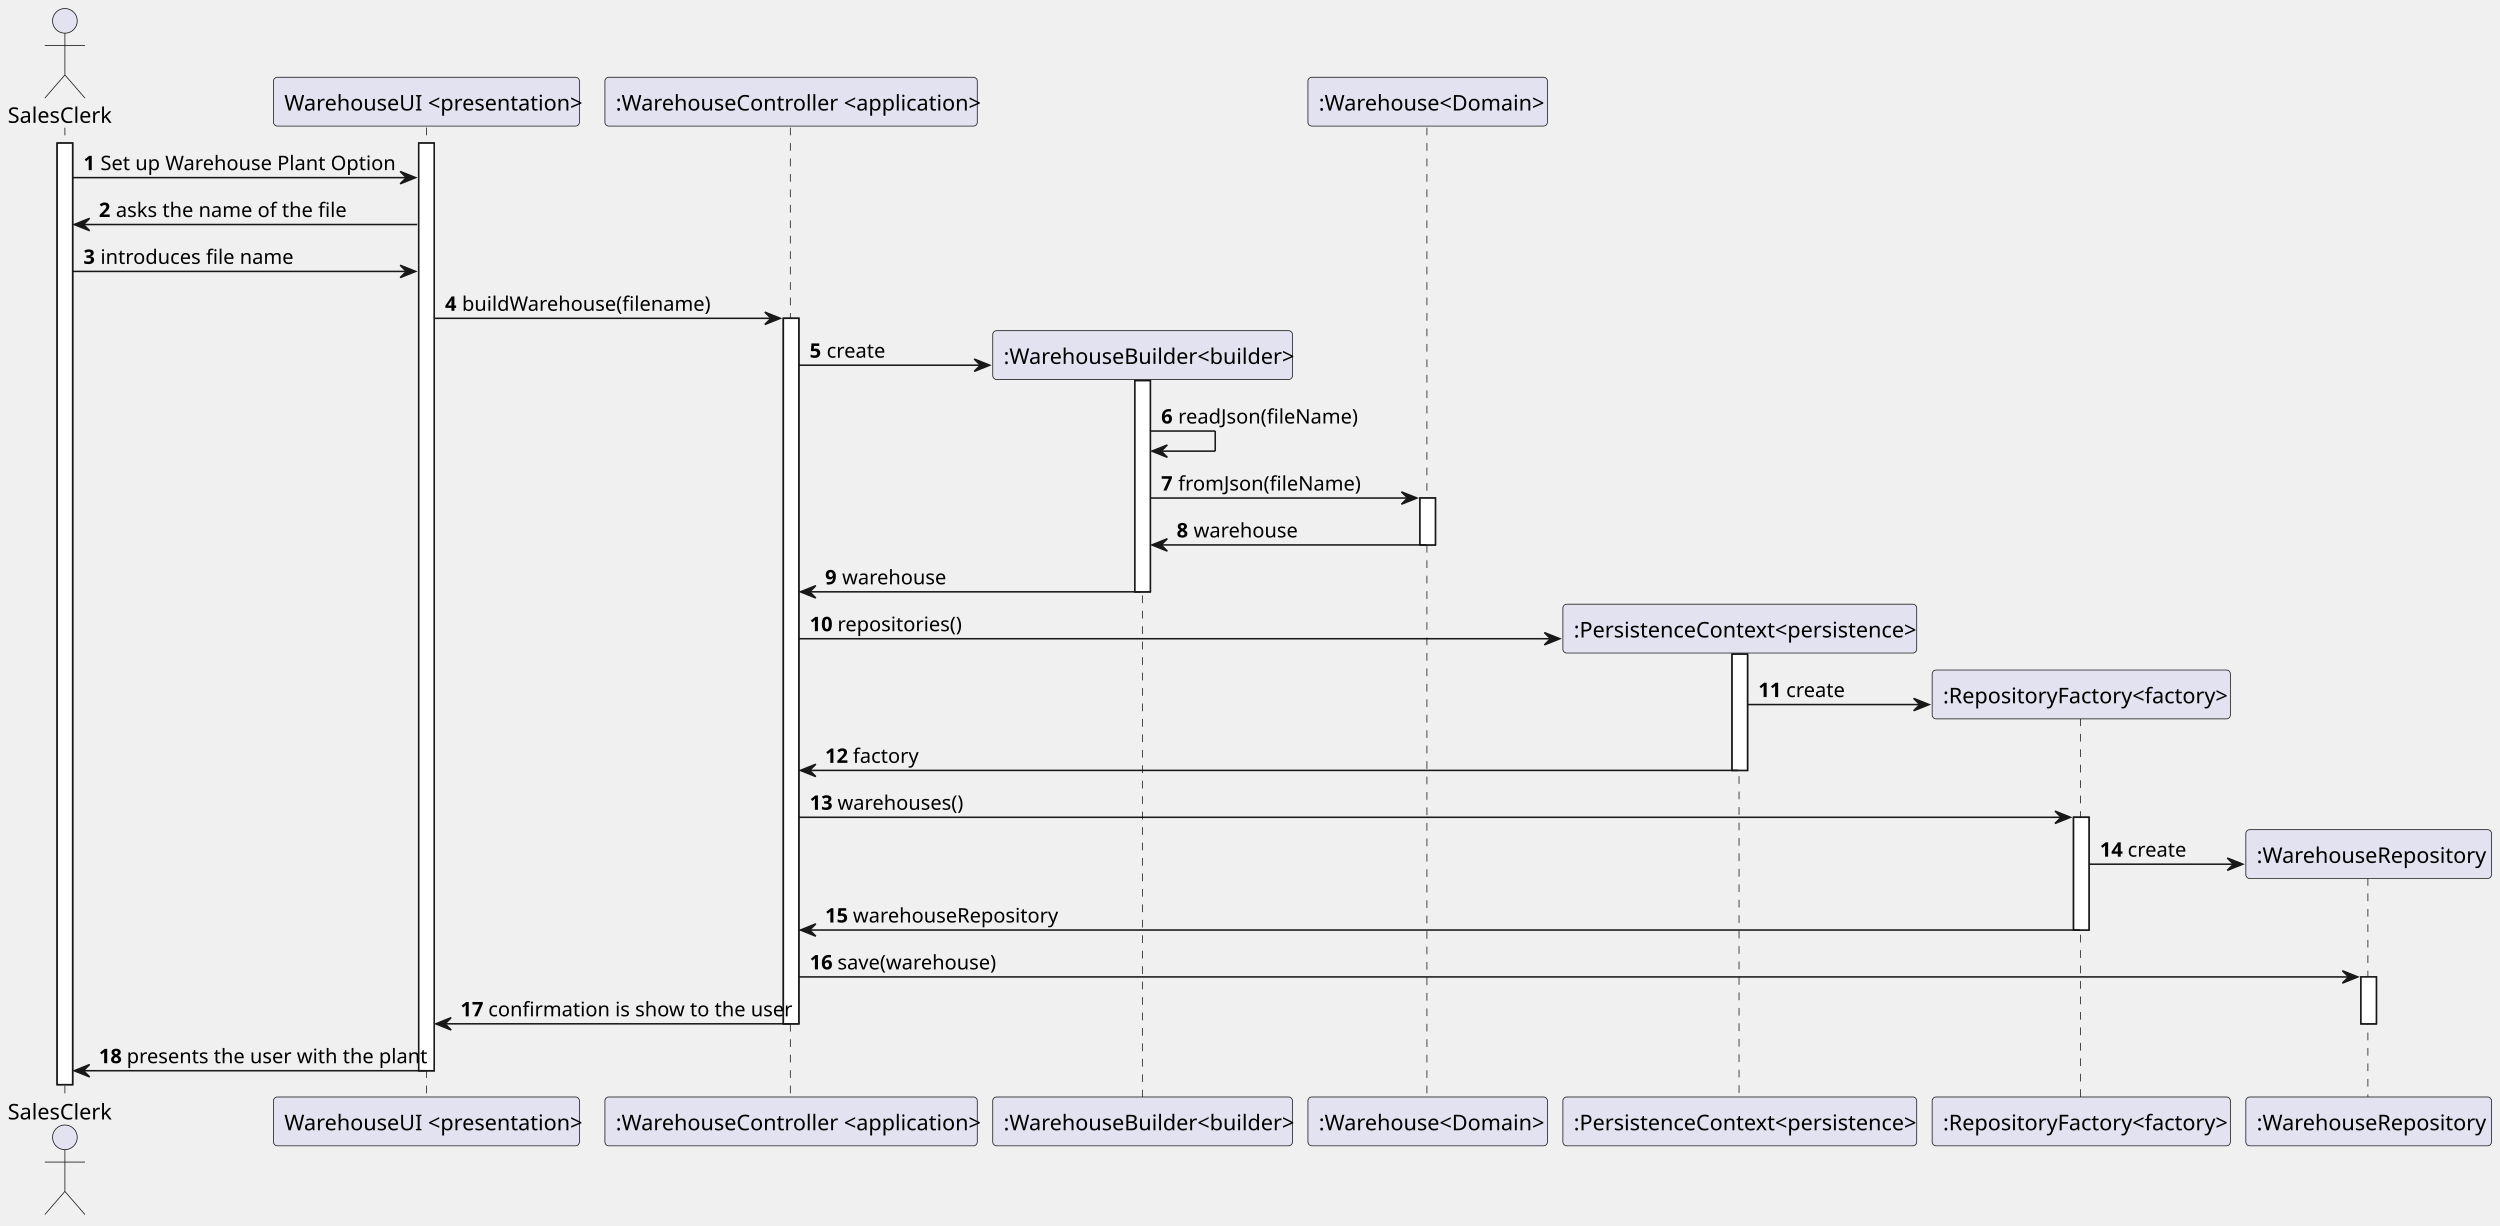
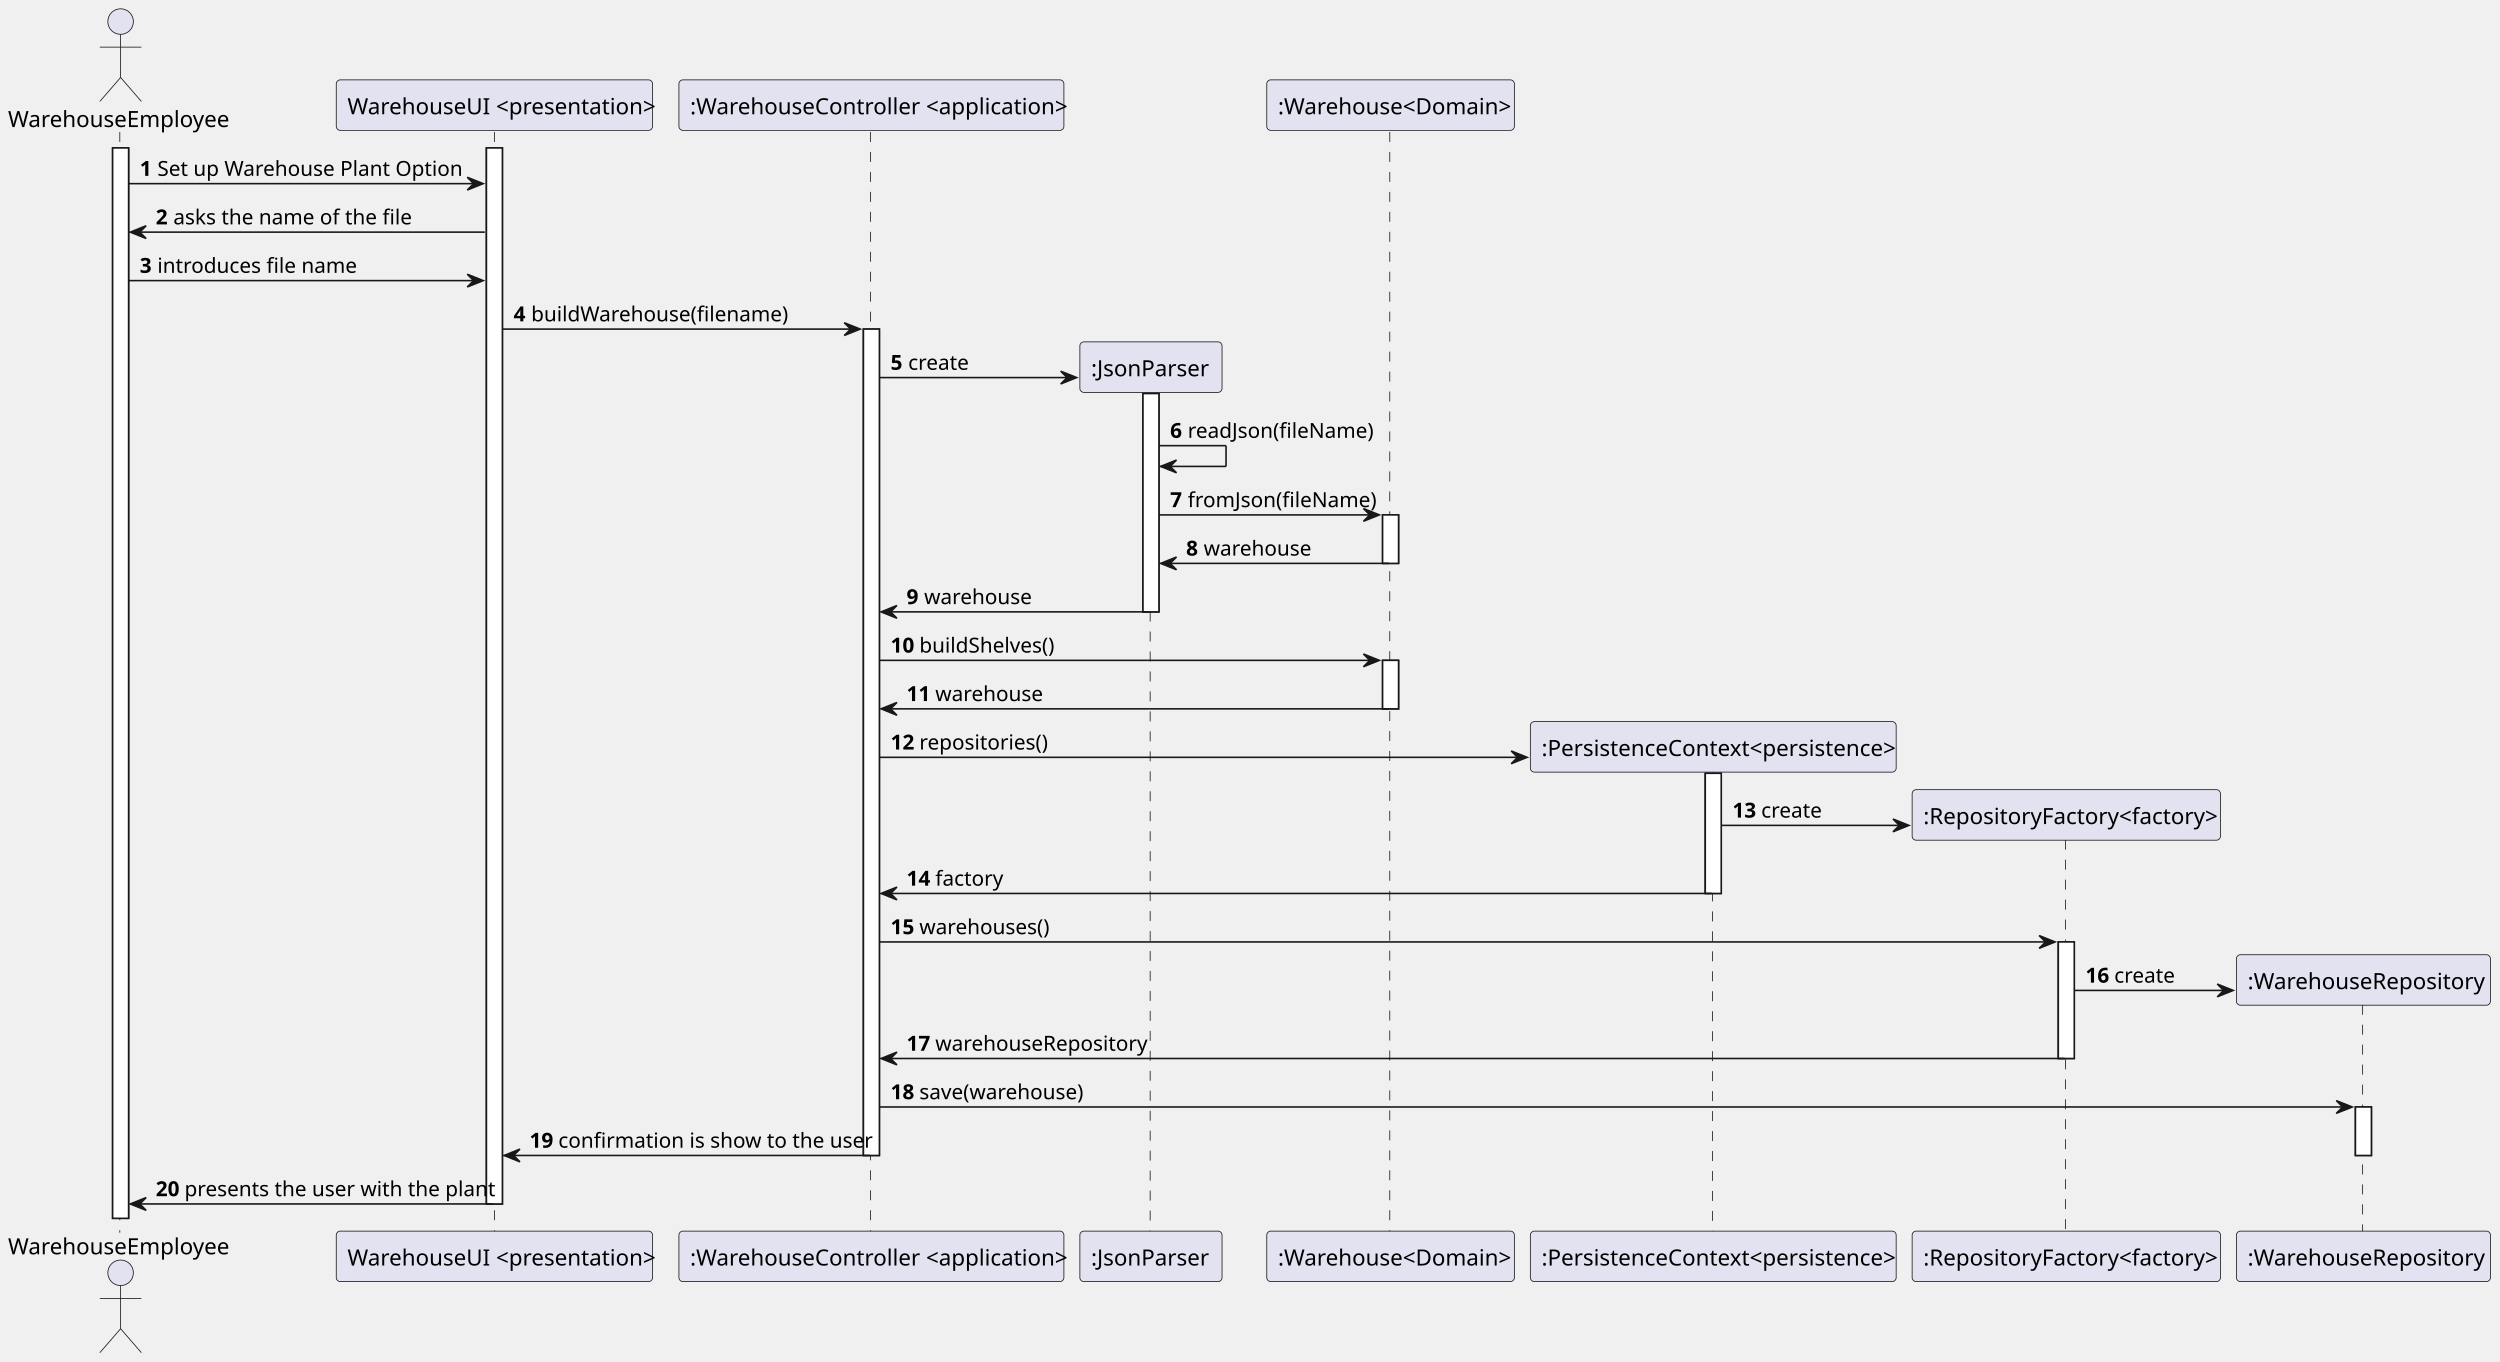
- <svg xmlns="http://www.w3.org/2000/svg" contentStyleType="text/css" height="793px" preserveAspectRatio="none" style="width:1618px;height:793px;background:#FFFFFF;" version="1.1" viewBox="0 0 1618 793" width="1618px" zoomAndPan="magnify">
+ <svg xmlns="http://www.w3.org/2000/svg" contentStyleType="text/css" height="682.4px" preserveAspectRatio="none" style="width:1252px;height:682px;background:#FFFFFF;" version="1.1" viewBox="0 0 1252 682" width="1252px" zoomAndPan="magnify">
  <defs />
  <g>
-     <rect fill="#FFFFFF" height="609.359" style="stroke:#181818;stroke-width:1.0;" width="10" x="37" y="92.609" />
-     <rect fill="#FFFFFF" height="600.359" style="stroke:#181818;stroke-width:1.0;" width="10" x="271" y="92.609" />
-     <rect fill="#FFFFFF" height="456.602" style="stroke:#181818;stroke-width:1.0;" width="10" x="507" y="206.016" />
-     <rect fill="#FFFFFF" height="136.664" style="stroke:#181818;stroke-width:1.0;" width="10" x="734.5" y="246.367" />
-     <rect fill="#FFFFFF" height="30.352" style="stroke:#181818;stroke-width:1.0;" width="10" x="919" y="322.328" />
-     <rect fill="#FFFFFF" height="75.219" style="stroke:#181818;stroke-width:1.0;" width="10" x="1121" y="423.383" />
-     <rect fill="#FFFFFF" height="72.961" style="stroke:#181818;stroke-width:1.0;" width="10" x="1342" y="528.953" />
-     <rect fill="#FFFFFF" height="30.352" style="stroke:#181818;stroke-width:1.0;" width="10" x="1528" y="632.266" />
-     <line style="stroke:#181818;stroke-width:0.5;stroke-dasharray:5.0,5.0;" x1="42" x2="42" y1="82.609" y2="710.969" />
-     <line style="stroke:#181818;stroke-width:0.5;stroke-dasharray:5.0,5.0;" x1="276" x2="276" y1="82.609" y2="710.969" />
-     <line style="stroke:#181818;stroke-width:0.5;stroke-dasharray:5.0,5.0;" x1="511.5" x2="511.5" y1="82.609" y2="710.969" />
-     <line style="stroke:#181818;stroke-width:0.5;stroke-dasharray:5.0,5.0;" x1="739.5" x2="739.5" y1="245.32" y2="710.969" />
-     <line style="stroke:#181818;stroke-width:0.5;stroke-dasharray:5.0,5.0;" x1="923.5" x2="923.5" y1="82.609" y2="710.969" />
-     <line style="stroke:#181818;stroke-width:0.5;stroke-dasharray:5.0,5.0;" x1="1125.5" x2="1125.5" y1="422.336" y2="710.969" />
-     <line style="stroke:#181818;stroke-width:0.5;stroke-dasharray:5.0,5.0;" x1="1346.5" x2="1346.5" y1="464.945" y2="710.969" />
-     <line style="stroke:#181818;stroke-width:0.5;stroke-dasharray:5.0,5.0;" x1="1532.5" x2="1532.5" y1="568.258" y2="710.969" />
-     <text fill="#000000" font-family="sans-serif" font-size="14" lengthAdjust="spacing" textLength="68" x="5" y="79.533">SalesClerk</text>
-     <ellipse cx="42" cy="13.5" fill="#E2E2F0" rx="8" ry="8" style="stroke:#181818;stroke-width:0.5;" />
-     <path d="M42,21.5 L42,48.5 M29,29.5 L55,29.5 M42,48.5 L29,63.5 M42,48.5 L55,63.5 " fill="none" style="stroke:#181818;stroke-width:0.5;" />
-     <text fill="#000000" font-family="sans-serif" font-size="14" lengthAdjust="spacing" textLength="68" x="5" y="724.502">SalesClerk</text>
-     <ellipse cx="42" cy="736.078" fill="#E2E2F0" rx="8" ry="8" style="stroke:#181818;stroke-width:0.5;" />
-     <path d="M42,744.078 L42,771.078 M29,752.078 L55,752.078 M42,771.078 L29,786.078 M42,771.078 L55,786.078 " fill="none" style="stroke:#181818;stroke-width:0.5;" />
-     <rect fill="#E2E2F0" height="31.609" rx="2.5" ry="2.5" style="stroke:#181818;stroke-width:0.5;" width="198" x="177" y="50" />
-     <text fill="#000000" font-family="sans-serif" font-size="14" lengthAdjust="spacing" textLength="184" x="184" y="71.533">WarehouseUI &lt;presentation&gt;</text>
-     <rect fill="#E2E2F0" height="31.609" rx="2.5" ry="2.5" style="stroke:#181818;stroke-width:0.5;" width="198" x="177" y="709.969" />
-     <text fill="#000000" font-family="sans-serif" font-size="14" lengthAdjust="spacing" textLength="184" x="184" y="731.502">WarehouseUI &lt;presentation&gt;</text>
-     <rect fill="#E2E2F0" height="31.609" rx="2.5" ry="2.5" style="stroke:#181818;stroke-width:0.5;" width="241" x="391.5" y="50" />
-     <text fill="#000000" font-family="sans-serif" font-size="14" lengthAdjust="spacing" textLength="227" x="398.5" y="71.533">:WarehouseController &lt;application&gt;</text>
-     <rect fill="#E2E2F0" height="31.609" rx="2.5" ry="2.5" style="stroke:#181818;stroke-width:0.5;" width="241" x="391.5" y="709.969" />
-     <text fill="#000000" font-family="sans-serif" font-size="14" lengthAdjust="spacing" textLength="227" x="398.5" y="731.502">:WarehouseController &lt;application&gt;</text>
-     <rect fill="#E2E2F0" height="31.609" rx="2.5" ry="2.5" style="stroke:#181818;stroke-width:0.5;" width="194" x="642.5" y="709.969" />
-     <text fill="#000000" font-family="sans-serif" font-size="14" lengthAdjust="spacing" textLength="180" x="649.5" y="731.502">:WarehouseBuilder&lt;builder&gt;</text>
-     <rect fill="#E2E2F0" height="31.609" rx="2.5" ry="2.5" style="stroke:#181818;stroke-width:0.5;" width="155" x="846.5" y="50" />
-     <text fill="#000000" font-family="sans-serif" font-size="14" lengthAdjust="spacing" textLength="141" x="853.5" y="71.533">:Warehouse&lt;Domain&gt;</text>
-     <rect fill="#E2E2F0" height="31.609" rx="2.5" ry="2.5" style="stroke:#181818;stroke-width:0.5;" width="155" x="846.5" y="709.969" />
-     <text fill="#000000" font-family="sans-serif" font-size="14" lengthAdjust="spacing" textLength="141" x="853.5" y="731.502">:Warehouse&lt;Domain&gt;</text>
-     <rect fill="#E2E2F0" height="31.609" rx="2.5" ry="2.5" style="stroke:#181818;stroke-width:0.5;" width="229" x="1011.5" y="709.969" />
-     <text fill="#000000" font-family="sans-serif" font-size="14" lengthAdjust="spacing" textLength="215" x="1018.5" y="731.502">:PersistenceContext&lt;persistence&gt;</text>
-     <rect fill="#E2E2F0" height="31.609" rx="2.5" ry="2.5" style="stroke:#181818;stroke-width:0.5;" width="193" x="1250.5" y="709.969" />
-     <text fill="#000000" font-family="sans-serif" font-size="14" lengthAdjust="spacing" textLength="179" x="1257.5" y="731.502">:RepositoryFactory&lt;factory&gt;</text>
-     <rect fill="#E2E2F0" height="31.609" rx="2.5" ry="2.5" style="stroke:#181818;stroke-width:0.5;" width="159" x="1453.5" y="709.969" />
-     <text fill="#000000" font-family="sans-serif" font-size="14" lengthAdjust="spacing" textLength="145" x="1460.5" y="731.502">:WarehouseRepository</text>
-     <rect fill="#FFFFFF" height="609.359" style="stroke:#181818;stroke-width:1.0;" width="10" x="37" y="92.609" />
-     <rect fill="#FFFFFF" height="600.359" style="stroke:#181818;stroke-width:1.0;" width="10" x="271" y="92.609" />
-     <rect fill="#FFFFFF" height="456.602" style="stroke:#181818;stroke-width:1.0;" width="10" x="507" y="206.016" />
-     <rect fill="#FFFFFF" height="136.664" style="stroke:#181818;stroke-width:1.0;" width="10" x="734.5" y="246.367" />
-     <rect fill="#FFFFFF" height="30.352" style="stroke:#181818;stroke-width:1.0;" width="10" x="919" y="322.328" />
-     <rect fill="#FFFFFF" height="75.219" style="stroke:#181818;stroke-width:1.0;" width="10" x="1121" y="423.383" />
-     <rect fill="#FFFFFF" height="72.961" style="stroke:#181818;stroke-width:1.0;" width="10" x="1342" y="528.953" />
-     <rect fill="#FFFFFF" height="30.352" style="stroke:#181818;stroke-width:1.0;" width="10" x="1528" y="632.266" />
-     <polygon fill="#181818" points="259,110.961,269,114.961,259,118.961,263,114.961" style="stroke:#181818;stroke-width:1.0;" />
-     <line style="stroke:#181818;stroke-width:1.0;" x1="47" x2="265" y1="114.961" y2="114.961" />
-     <text fill="#000000" font-family="sans-serif" font-size="13" font-weight="bold" lengthAdjust="spacing" textLength="7" x="54" y="110.105">1</text>
-     <text fill="#000000" font-family="sans-serif" font-size="13" lengthAdjust="spacing" textLength="184" x="65" y="110.105">Set up Warehouse Plant Option</text>
-     <polygon fill="#181818" points="58,141.312,48,145.312,58,149.312,54,145.312" style="stroke:#181818;stroke-width:1.0;" />
-     <line style="stroke:#181818;stroke-width:1.0;" x1="52" x2="270" y1="145.312" y2="145.312" />
-     <text fill="#000000" font-family="sans-serif" font-size="13" font-weight="bold" lengthAdjust="spacing" textLength="7" x="64" y="140.456">2</text>
-     <text fill="#000000" font-family="sans-serif" font-size="13" lengthAdjust="spacing" textLength="142" x="75" y="140.456">asks the name of the file</text>
-     <polygon fill="#181818" points="259,171.664,269,175.664,259,179.664,263,175.664" style="stroke:#181818;stroke-width:1.0;" />
-     <line style="stroke:#181818;stroke-width:1.0;" x1="47" x2="265" y1="175.664" y2="175.664" />
-     <text fill="#000000" font-family="sans-serif" font-size="13" font-weight="bold" lengthAdjust="spacing" textLength="7" x="54" y="170.808">3</text>
-     <text fill="#000000" font-family="sans-serif" font-size="13" lengthAdjust="spacing" textLength="116" x="65" y="170.808">introduces file name</text>
-     <polygon fill="#181818" points="495,202.016,505,206.016,495,210.016,499,206.016" style="stroke:#181818;stroke-width:1.0;" />
-     <line style="stroke:#181818;stroke-width:1.0;" x1="281" x2="501" y1="206.016" y2="206.016" />
-     <text fill="#000000" font-family="sans-serif" font-size="13" font-weight="bold" lengthAdjust="spacing" textLength="7" x="288" y="201.159">4</text>
-     <text fill="#000000" font-family="sans-serif" font-size="13" lengthAdjust="spacing" textLength="149" x="299" y="201.159">buildWarehouse(filename)</text>
-     <polygon fill="#181818" points="630.5,232.367,640.5,236.367,630.5,240.367,634.5,236.367" style="stroke:#181818;stroke-width:1.0;" />
-     <line style="stroke:#181818;stroke-width:1.0;" x1="517" x2="636.5" y1="236.367" y2="236.367" />
-     <text fill="#000000" font-family="sans-serif" font-size="13" font-weight="bold" lengthAdjust="spacing" textLength="7" x="524" y="231.511">5</text>
-     <text fill="#000000" font-family="sans-serif" font-size="13" lengthAdjust="spacing" textLength="36" x="535" y="231.511">create</text>
-     <rect fill="#E2E2F0" height="31.609" rx="2.5" ry="2.5" style="stroke:#181818;stroke-width:0.5;" width="194" x="642.5" y="214.016" />
-     <text fill="#000000" font-family="sans-serif" font-size="14" lengthAdjust="spacing" textLength="180" x="649.5" y="235.549">:WarehouseBuilder&lt;builder&gt;</text>
-     <line style="stroke:#181818;stroke-width:1.0;" x1="744.5" x2="786.5" y1="278.977" y2="278.977" />
-     <line style="stroke:#181818;stroke-width:1.0;" x1="786.5" x2="786.5" y1="278.977" y2="291.977" />
-     <line style="stroke:#181818;stroke-width:1.0;" x1="745.5" x2="786.5" y1="291.977" y2="291.977" />
-     <polygon fill="#181818" points="755.5,287.977,745.5,291.977,755.5,295.977,751.5,291.977" style="stroke:#181818;stroke-width:1.0;" />
-     <text fill="#000000" font-family="sans-serif" font-size="13" font-weight="bold" lengthAdjust="spacing" textLength="7" x="751.5" y="274.12">6</text>
-     <text fill="#000000" font-family="sans-serif" font-size="13" lengthAdjust="spacing" textLength="110" x="762.5" y="274.12">readJson(fileName)</text>
-     <polygon fill="#181818" points="907,318.328,917,322.328,907,326.328,911,322.328" style="stroke:#181818;stroke-width:1.0;" />
-     <line style="stroke:#181818;stroke-width:1.0;" x1="744.5" x2="913" y1="322.328" y2="322.328" />
-     <text fill="#000000" font-family="sans-serif" font-size="13" font-weight="bold" lengthAdjust="spacing" textLength="7" x="751.5" y="317.472">7</text>
-     <text fill="#000000" font-family="sans-serif" font-size="13" lengthAdjust="spacing" textLength="110" x="762.5" y="317.472">fromJson(fileName)</text>
-     <polygon fill="#181818" points="755.5,348.68,745.5,352.68,755.5,356.68,751.5,352.68" style="stroke:#181818;stroke-width:1.0;" />
-     <line style="stroke:#181818;stroke-width:1.0;" x1="749.5" x2="923" y1="352.68" y2="352.68" />
-     <text fill="#000000" font-family="sans-serif" font-size="13" font-weight="bold" lengthAdjust="spacing" textLength="7" x="761.5" y="347.823">8</text>
-     <text fill="#000000" font-family="sans-serif" font-size="13" lengthAdjust="spacing" textLength="62" x="772.5" y="347.823">warehouse</text>
-     <polygon fill="#181818" points="528,379.031,518,383.031,528,387.031,524,383.031" style="stroke:#181818;stroke-width:1.0;" />
-     <line style="stroke:#181818;stroke-width:1.0;" x1="522" x2="738.5" y1="383.031" y2="383.031" />
-     <text fill="#000000" font-family="sans-serif" font-size="13" font-weight="bold" lengthAdjust="spacing" textLength="7" x="534" y="378.175">9</text>
-     <text fill="#000000" font-family="sans-serif" font-size="13" lengthAdjust="spacing" textLength="62" x="545" y="378.175">warehouse</text>
-     <polygon fill="#181818" points="999.5,409.383,1009.5,413.383,999.5,417.383,1003.5,413.383" style="stroke:#181818;stroke-width:1.0;" />
-     <line style="stroke:#181818;stroke-width:1.0;" x1="517" x2="1005.5" y1="413.383" y2="413.383" />
-     <text fill="#000000" font-family="sans-serif" font-size="13" font-weight="bold" lengthAdjust="spacing" textLength="14" x="524" y="408.526">10</text>
-     <text fill="#000000" font-family="sans-serif" font-size="13" lengthAdjust="spacing" textLength="75" x="542" y="408.526">repositories()</text>
-     <rect fill="#E2E2F0" height="31.609" rx="2.5" ry="2.5" style="stroke:#181818;stroke-width:0.5;" width="229" x="1011.5" y="391.031" />
-     <text fill="#000000" font-family="sans-serif" font-size="14" lengthAdjust="spacing" textLength="215" x="1018.5" y="412.565">:PersistenceContext&lt;persistence&gt;</text>
-     <polygon fill="#181818" points="1238.5,451.992,1248.5,455.992,1238.5,459.992,1242.5,455.992" style="stroke:#181818;stroke-width:1.0;" />
-     <line style="stroke:#181818;stroke-width:1.0;" x1="1131" x2="1244.5" y1="455.992" y2="455.992" />
-     <text fill="#000000" font-family="sans-serif" font-size="13" font-weight="bold" lengthAdjust="spacing" textLength="14" x="1138" y="451.136">11</text>
-     <text fill="#000000" font-family="sans-serif" font-size="13" lengthAdjust="spacing" textLength="36" x="1156" y="451.136">create</text>
-     <rect fill="#E2E2F0" height="31.609" rx="2.5" ry="2.5" style="stroke:#181818;stroke-width:0.5;" width="193" x="1250.5" y="433.641" />
-     <text fill="#000000" font-family="sans-serif" font-size="14" lengthAdjust="spacing" textLength="179" x="1257.5" y="455.174">:RepositoryFactory&lt;factory&gt;</text>
-     <polygon fill="#181818" points="528,494.602,518,498.602,528,502.602,524,498.602" style="stroke:#181818;stroke-width:1.0;" />
-     <line style="stroke:#181818;stroke-width:1.0;" x1="522" x2="1125" y1="498.602" y2="498.602" />
-     <text fill="#000000" font-family="sans-serif" font-size="13" font-weight="bold" lengthAdjust="spacing" textLength="14" x="534" y="493.745">12</text>
-     <text fill="#000000" font-family="sans-serif" font-size="13" lengthAdjust="spacing" textLength="39" x="552" y="493.745">factory</text>
-     <polygon fill="#181818" points="1330,524.953,1340,528.953,1330,532.953,1334,528.953" style="stroke:#181818;stroke-width:1.0;" />
-     <line style="stroke:#181818;stroke-width:1.0;" x1="517" x2="1336" y1="528.953" y2="528.953" />
-     <text fill="#000000" font-family="sans-serif" font-size="13" font-weight="bold" lengthAdjust="spacing" textLength="14" x="524" y="524.097">13</text>
-     <text fill="#000000" font-family="sans-serif" font-size="13" lengthAdjust="spacing" textLength="77" x="542" y="524.097">warehouses()</text>
-     <polygon fill="#181818" points="1441.5,555.305,1451.5,559.305,1441.5,563.305,1445.5,559.305" style="stroke:#181818;stroke-width:1.0;" />
-     <line style="stroke:#181818;stroke-width:1.0;" x1="1352" x2="1447.5" y1="559.305" y2="559.305" />
-     <text fill="#000000" font-family="sans-serif" font-size="13" font-weight="bold" lengthAdjust="spacing" textLength="14" x="1359" y="554.448">14</text>
-     <text fill="#000000" font-family="sans-serif" font-size="13" lengthAdjust="spacing" textLength="36" x="1377" y="554.448">create</text>
-     <rect fill="#E2E2F0" height="31.609" rx="2.5" ry="2.5" style="stroke:#181818;stroke-width:0.5;" width="159" x="1453.5" y="536.953" />
-     <text fill="#000000" font-family="sans-serif" font-size="14" lengthAdjust="spacing" textLength="145" x="1460.5" y="558.486">:WarehouseRepository</text>
-     <polygon fill="#181818" points="528,597.914,518,601.914,528,605.914,524,601.914" style="stroke:#181818;stroke-width:1.0;" />
-     <line style="stroke:#181818;stroke-width:1.0;" x1="522" x2="1346" y1="601.914" y2="601.914" />
-     <text fill="#000000" font-family="sans-serif" font-size="13" font-weight="bold" lengthAdjust="spacing" textLength="14" x="534" y="597.058">15</text>
-     <text fill="#000000" font-family="sans-serif" font-size="13" lengthAdjust="spacing" textLength="124" x="552" y="597.058">warehouseRepository</text>
-     <polygon fill="#181818" points="1516,628.266,1526,632.266,1516,636.266,1520,632.266" style="stroke:#181818;stroke-width:1.0;" />
-     <line style="stroke:#181818;stroke-width:1.0;" x1="517" x2="1522" y1="632.266" y2="632.266" />
-     <text fill="#000000" font-family="sans-serif" font-size="13" font-weight="bold" lengthAdjust="spacing" textLength="14" x="524" y="627.409">16</text>
-     <text fill="#000000" font-family="sans-serif" font-size="13" lengthAdjust="spacing" textLength="96" x="542" y="627.409">save(warehouse)</text>
-     <polygon fill="#181818" points="292,658.617,282,662.617,292,666.617,288,662.617" style="stroke:#181818;stroke-width:1.0;" />
-     <line style="stroke:#181818;stroke-width:1.0;" x1="286" x2="511" y1="662.617" y2="662.617" />
-     <text fill="#000000" font-family="sans-serif" font-size="13" font-weight="bold" lengthAdjust="spacing" textLength="14" x="298" y="657.761">17</text>
-     <text fill="#000000" font-family="sans-serif" font-size="13" lengthAdjust="spacing" textLength="184" x="316" y="657.761">confirmation is show to the user</text>
-     <polygon fill="#181818" points="58,688.969,48,692.969,58,696.969,54,692.969" style="stroke:#181818;stroke-width:1.0;" />
-     <line style="stroke:#181818;stroke-width:1.0;" x1="52" x2="275" y1="692.969" y2="692.969" />
-     <text fill="#000000" font-family="sans-serif" font-size="13" font-weight="bold" lengthAdjust="spacing" textLength="14" x="64" y="688.112">18</text>
-     <text fill="#000000" font-family="sans-serif" font-size="13" lengthAdjust="spacing" textLength="182" x="82" y="688.112">presents the user with the plant</text>
+     <rect fill="#FFFFFF" height="536.05" style="stroke:#181818;stroke-width:0.8;" width="8" x="56.4" y="74.088" />
+     <rect fill="#FFFFFF" height="528.85" style="stroke:#181818;stroke-width:0.8;" width="8" x="243.6" y="74.088" />
+     <rect fill="#FFFFFF" height="413.844" style="stroke:#181818;stroke-width:0.8;" width="8" x="432.4" y="164.812" />
+     <rect fill="#FFFFFF" height="109.331" style="stroke:#181818;stroke-width:0.8;" width="8" x="572.4" y="197.094" />
+     <rect fill="#FFFFFF" height="24.281" style="stroke:#181818;stroke-width:0.8;" width="8" x="692.4" y="257.863" />
+     <rect fill="#FFFFFF" height="24.281" style="stroke:#181818;stroke-width:0.8;" width="8" x="692.4" y="330.706" />
+     <rect fill="#FFFFFF" height="60.175" style="stroke:#181818;stroke-width:0.8;" width="8" x="854" y="387.269" />
+     <rect fill="#FFFFFF" height="58.369" style="stroke:#181818;stroke-width:0.8;" width="8" x="1030.8" y="471.725" />
+     <rect fill="#FFFFFF" height="24.281" style="stroke:#181818;stroke-width:0.8;" width="8" x="1179.6" y="554.375" />
+     <line style="stroke:#181818;stroke-width:0.4;stroke-dasharray:5.0,5.0;" x1="60" x2="60" y1="66.088" y2="617.337" />
+     <line style="stroke:#181818;stroke-width:0.4;stroke-dasharray:5.0,5.0;" x1="247.6" x2="247.6" y1="66.088" y2="617.337" />
+     <line style="stroke:#181818;stroke-width:0.4;stroke-dasharray:5.0,5.0;" x1="436" x2="436" y1="66.088" y2="617.337" />
+     <line style="stroke:#181818;stroke-width:0.4;stroke-dasharray:5.0,5.0;" x1="576" x2="576" y1="196.256" y2="617.337" />
+     <line style="stroke:#181818;stroke-width:0.4;stroke-dasharray:5.0,5.0;" x1="696" x2="696" y1="66.088" y2="617.337" />
+     <line style="stroke:#181818;stroke-width:0.4;stroke-dasharray:5.0,5.0;" x1="857.6" x2="857.6" y1="386.431" y2="617.337" />
+     <line style="stroke:#181818;stroke-width:0.4;stroke-dasharray:5.0,5.0;" x1="1034.4" x2="1034.4" y1="420.519" y2="617.337" />
+     <line style="stroke:#181818;stroke-width:0.4;stroke-dasharray:5.0,5.0;" x1="1183.2" x2="1183.2" y1="503.169" y2="617.337" />
+     <text fill="#000000" font-family="sans-serif" font-size="11.2" lengthAdjust="spacing" textLength="108" x="4" y="63.627">WarehouseEmployee</text>
+     <ellipse cx="60.4" cy="10.8" fill="#E2E2F0" rx="6.4" ry="6.4" style="stroke:#181818;stroke-width:0.4;" />
+     <path d="M60.4,17.2 L60.4,38.8 M50,23.6 L70.8,23.6 M60.4,38.8 L50,50.8 M60.4,38.8 L70.8,50.8 " fill="none" style="stroke:#181818;stroke-width:0.4;" />
+     <text fill="#000000" font-family="sans-serif" font-size="11.2" lengthAdjust="spacing" textLength="108" x="4" y="628.164">WarehouseEmployee</text>
+     <ellipse cx="60.4" cy="637.425" fill="#E2E2F0" rx="6.4" ry="6.4" style="stroke:#181818;stroke-width:0.4;" />
+     <path d="M60.4,643.825 L60.4,665.425 M50,650.225 L70.8,650.225 M60.4,665.425 L50,677.425 M60.4,665.425 L70.8,677.425 " fill="none" style="stroke:#181818;stroke-width:0.4;" />
+     <rect fill="#E2E2F0" height="25.288" rx="2" ry="2" style="stroke:#181818;stroke-width:0.4;" width="158.4" x="168.4" y="40" />
+     <text fill="#000000" font-family="sans-serif" font-size="11.2" lengthAdjust="spacing" textLength="147.2" x="174" y="57.227">WarehouseUI &lt;presentation&gt;</text>
+     <rect fill="#E2E2F0" height="25.288" rx="2" ry="2" style="stroke:#181818;stroke-width:0.4;" width="158.4" x="168.4" y="616.538" />
+     <text fill="#000000" font-family="sans-serif" font-size="11.2" lengthAdjust="spacing" textLength="147.2" x="174" y="633.764">WarehouseUI &lt;presentation&gt;</text>
+     <rect fill="#E2E2F0" height="25.288" rx="2" ry="2" style="stroke:#181818;stroke-width:0.4;" width="192.8" x="340" y="40" />
+     <text fill="#000000" font-family="sans-serif" font-size="11.2" lengthAdjust="spacing" textLength="181.6" x="345.6" y="57.227">:WarehouseController &lt;application&gt;</text>
+     <rect fill="#E2E2F0" height="25.288" rx="2" ry="2" style="stroke:#181818;stroke-width:0.4;" width="192.8" x="340" y="616.538" />
+     <text fill="#000000" font-family="sans-serif" font-size="11.2" lengthAdjust="spacing" textLength="181.6" x="345.6" y="633.764">:WarehouseController &lt;application&gt;</text>
+     <rect fill="#E2E2F0" height="25.288" rx="2" ry="2" style="stroke:#181818;stroke-width:0.4;" width="71.2" x="540.8" y="616.538" />
+     <text fill="#000000" font-family="sans-serif" font-size="11.2" lengthAdjust="spacing" textLength="60" x="546.4" y="633.764">:JsonParser</text>
+     <rect fill="#E2E2F0" height="25.288" rx="2" ry="2" style="stroke:#181818;stroke-width:0.4;" width="124" x="634.4" y="40" />
+     <text fill="#000000" font-family="sans-serif" font-size="11.2" lengthAdjust="spacing" textLength="112.8" x="640" y="57.227">:Warehouse&lt;Domain&gt;</text>
+     <rect fill="#E2E2F0" height="25.288" rx="2" ry="2" style="stroke:#181818;stroke-width:0.4;" width="124" x="634.4" y="616.538" />
+     <text fill="#000000" font-family="sans-serif" font-size="11.2" lengthAdjust="spacing" textLength="112.8" x="640" y="633.764">:Warehouse&lt;Domain&gt;</text>
+     <rect fill="#E2E2F0" height="25.288" rx="2" ry="2" style="stroke:#181818;stroke-width:0.4;" width="183.2" x="766.4" y="616.538" />
+     <text fill="#000000" font-family="sans-serif" font-size="11.2" lengthAdjust="spacing" textLength="172" x="772" y="633.764">:PersistenceContext&lt;persistence&gt;</text>
+     <rect fill="#E2E2F0" height="25.288" rx="2" ry="2" style="stroke:#181818;stroke-width:0.4;" width="154.4" x="957.6" y="616.538" />
+     <text fill="#000000" font-family="sans-serif" font-size="11.2" lengthAdjust="spacing" textLength="143.2" x="963.2" y="633.764">:RepositoryFactory&lt;factory&gt;</text>
+     <rect fill="#E2E2F0" height="25.288" rx="2" ry="2" style="stroke:#181818;stroke-width:0.4;" width="127.2" x="1120" y="616.538" />
+     <text fill="#000000" font-family="sans-serif" font-size="11.2" lengthAdjust="spacing" textLength="116" x="1125.6" y="633.764">:WarehouseRepository</text>
+     <rect fill="#FFFFFF" height="536.05" style="stroke:#181818;stroke-width:0.8;" width="8" x="56.4" y="74.088" />
+     <rect fill="#FFFFFF" height="528.85" style="stroke:#181818;stroke-width:0.8;" width="8" x="243.6" y="74.088" />
+     <rect fill="#FFFFFF" height="413.844" style="stroke:#181818;stroke-width:0.8;" width="8" x="432.4" y="164.812" />
+     <rect fill="#FFFFFF" height="109.331" style="stroke:#181818;stroke-width:0.8;" width="8" x="572.4" y="197.094" />
+     <rect fill="#FFFFFF" height="24.281" style="stroke:#181818;stroke-width:0.8;" width="8" x="692.4" y="257.863" />
+     <rect fill="#FFFFFF" height="24.281" style="stroke:#181818;stroke-width:0.8;" width="8" x="692.4" y="330.706" />
+     <rect fill="#FFFFFF" height="60.175" style="stroke:#181818;stroke-width:0.8;" width="8" x="854" y="387.269" />
+     <rect fill="#FFFFFF" height="58.369" style="stroke:#181818;stroke-width:0.8;" width="8" x="1030.8" y="471.725" />
+     <rect fill="#FFFFFF" height="24.281" style="stroke:#181818;stroke-width:0.8;" width="8" x="1179.6" y="554.375" />
+     <polygon fill="#181818" points="234,88.769,242,91.969,234,95.169,237.2,91.969" style="stroke:#181818;stroke-width:0.8;" />
+     <line style="stroke:#181818;stroke-width:0.8;" x1="64.4" x2="238.8" y1="91.969" y2="91.969" />
+     <text fill="#000000" font-family="sans-serif" font-size="10.4" font-weight="bold" lengthAdjust="spacing" textLength="5.6" x="70" y="88.084">1</text>
+     <text fill="#000000" font-family="sans-serif" font-size="10.4" lengthAdjust="spacing" textLength="147.2" x="78.8" y="88.084">Set up Warehouse Plant Option</text>
+     <polygon fill="#181818" points="73.2,113.05,65.2,116.25,73.2,119.45,70,116.25" style="stroke:#181818;stroke-width:0.8;" />
+     <line style="stroke:#181818;stroke-width:0.8;" x1="68.4" x2="242.8" y1="116.25" y2="116.25" />
+     <text fill="#000000" font-family="sans-serif" font-size="10.4" font-weight="bold" lengthAdjust="spacing" textLength="5.6" x="78" y="112.365">2</text>
+     <text fill="#000000" font-family="sans-serif" font-size="10.4" lengthAdjust="spacing" textLength="113.6" x="86.8" y="112.365">asks the name of the file</text>
+     <polygon fill="#181818" points="234,137.331,242,140.531,234,143.731,237.2,140.531" style="stroke:#181818;stroke-width:0.8;" />
+     <line style="stroke:#181818;stroke-width:0.8;" x1="64.4" x2="238.8" y1="140.531" y2="140.531" />
+     <text fill="#000000" font-family="sans-serif" font-size="10.4" font-weight="bold" lengthAdjust="spacing" textLength="5.6" x="70" y="136.646">3</text>
+     <text fill="#000000" font-family="sans-serif" font-size="10.4" lengthAdjust="spacing" textLength="92.8" x="78.8" y="136.646">introduces file name</text>
+     <polygon fill="#181818" points="422.8,161.613,430.8,164.812,422.8,168.012,426,164.812" style="stroke:#181818;stroke-width:0.8;" />
+     <line style="stroke:#181818;stroke-width:0.8;" x1="251.6" x2="427.6" y1="164.812" y2="164.812" />
+     <text fill="#000000" font-family="sans-serif" font-size="10.4" font-weight="bold" lengthAdjust="spacing" textLength="5.6" x="257.2" y="160.927">4</text>
+     <text fill="#000000" font-family="sans-serif" font-size="10.4" lengthAdjust="spacing" textLength="119.2" x="266" y="160.927">buildWarehouse(filename)</text>
+     <polygon fill="#181818" points="531.2,185.894,539.2,189.094,531.2,192.294,534.4,189.094" style="stroke:#181818;stroke-width:0.8;" />
+     <line style="stroke:#181818;stroke-width:0.8;" x1="440.4" x2="536" y1="189.094" y2="189.094" />
+     <text fill="#000000" font-family="sans-serif" font-size="10.4" font-weight="bold" lengthAdjust="spacing" textLength="5.6" x="446" y="185.209">5</text>
+     <text fill="#000000" font-family="sans-serif" font-size="10.4" lengthAdjust="spacing" textLength="28.8" x="454.8" y="185.209">create</text>
+     <rect fill="#E2E2F0" height="25.288" rx="2" ry="2" style="stroke:#181818;stroke-width:0.4;" width="71.2" x="540.8" y="171.213" />
+     <text fill="#000000" font-family="sans-serif" font-size="11.2" lengthAdjust="spacing" textLength="60" x="546.4" y="188.439">:JsonParser</text>
+     <line style="stroke:#181818;stroke-width:0.8;" x1="580.4" x2="614" y1="223.181" y2="223.181" />
+     <line style="stroke:#181818;stroke-width:0.8;" x1="614" x2="614" y1="223.181" y2="233.581" />
+     <line style="stroke:#181818;stroke-width:0.8;" x1="581.2" x2="614" y1="233.581" y2="233.581" />
+     <polygon fill="#181818" points="589.2,230.381,581.2,233.581,589.2,236.781,586,233.581" style="stroke:#181818;stroke-width:0.8;" />
+     <text fill="#000000" font-family="sans-serif" font-size="10.4" font-weight="bold" lengthAdjust="spacing" textLength="5.6" x="586" y="219.296">6</text>
+     <text fill="#000000" font-family="sans-serif" font-size="10.4" lengthAdjust="spacing" textLength="88" x="594.8" y="219.296">readJson(fileName)</text>
+     <polygon fill="#181818" points="682.8,254.662,690.8,257.863,682.8,261.062,686,257.863" style="stroke:#181818;stroke-width:0.8;" />
+     <line style="stroke:#181818;stroke-width:0.8;" x1="580.4" x2="687.6" y1="257.863" y2="257.863" />
+     <text fill="#000000" font-family="sans-serif" font-size="10.4" font-weight="bold" lengthAdjust="spacing" textLength="5.6" x="586" y="253.977">7</text>
+     <text fill="#000000" font-family="sans-serif" font-size="10.4" lengthAdjust="spacing" textLength="88" x="594.8" y="253.977">fromJson(fileName)</text>
+     <polygon fill="#181818" points="589.2,278.944,581.2,282.144,589.2,285.344,586,282.144" style="stroke:#181818;stroke-width:0.8;" />
+     <line style="stroke:#181818;stroke-width:0.8;" x1="584.4" x2="695.6" y1="282.144" y2="282.144" />
+     <text fill="#000000" font-family="sans-serif" font-size="10.4" font-weight="bold" lengthAdjust="spacing" textLength="5.6" x="594" y="278.259">8</text>
+     <text fill="#000000" font-family="sans-serif" font-size="10.4" lengthAdjust="spacing" textLength="49.6" x="602.8" y="278.259">warehouse</text>
+     <polygon fill="#181818" points="449.2,303.225,441.2,306.425,449.2,309.625,446,306.425" style="stroke:#181818;stroke-width:0.8;" />
+     <line style="stroke:#181818;stroke-width:0.8;" x1="444.4" x2="575.6" y1="306.425" y2="306.425" />
+     <text fill="#000000" font-family="sans-serif" font-size="10.4" font-weight="bold" lengthAdjust="spacing" textLength="5.6" x="454" y="302.54">9</text>
+     <text fill="#000000" font-family="sans-serif" font-size="10.4" lengthAdjust="spacing" textLength="49.6" x="462.8" y="302.54">warehouse</text>
+     <polygon fill="#181818" points="682.8,327.506,690.8,330.706,682.8,333.906,686,330.706" style="stroke:#181818;stroke-width:0.8;" />
+     <line style="stroke:#181818;stroke-width:0.8;" x1="440.4" x2="687.6" y1="330.706" y2="330.706" />
+     <text fill="#000000" font-family="sans-serif" font-size="10.4" font-weight="bold" lengthAdjust="spacing" textLength="11.2" x="446" y="326.821">10</text>
+     <text fill="#000000" font-family="sans-serif" font-size="10.4" lengthAdjust="spacing" textLength="64" x="460.4" y="326.821">buildShelves()</text>
+     <polygon fill="#181818" points="449.2,351.788,441.2,354.988,449.2,358.188,446,354.988" style="stroke:#181818;stroke-width:0.8;" />
+     <line style="stroke:#181818;stroke-width:0.8;" x1="444.4" x2="695.6" y1="354.988" y2="354.988" />
+     <text fill="#000000" font-family="sans-serif" font-size="10.4" font-weight="bold" lengthAdjust="spacing" textLength="11.2" x="454" y="351.102">11</text>
+     <text fill="#000000" font-family="sans-serif" font-size="10.4" lengthAdjust="spacing" textLength="49.6" x="468.4" y="351.102">warehouse</text>
+     <polygon fill="#181818" points="756.8,376.069,764.8,379.269,756.8,382.469,760,379.269" style="stroke:#181818;stroke-width:0.8;" />
+     <line style="stroke:#181818;stroke-width:0.8;" x1="440.4" x2="761.6" y1="379.269" y2="379.269" />
+     <text fill="#000000" font-family="sans-serif" font-size="10.4" font-weight="bold" lengthAdjust="spacing" textLength="11.2" x="446" y="375.384">12</text>
+     <text fill="#000000" font-family="sans-serif" font-size="10.4" lengthAdjust="spacing" textLength="60" x="460.4" y="375.384">repositories()</text>
+     <rect fill="#E2E2F0" height="25.288" rx="2" ry="2" style="stroke:#181818;stroke-width:0.4;" width="183.2" x="766.4" y="361.387" />
+     <text fill="#000000" font-family="sans-serif" font-size="11.2" lengthAdjust="spacing" textLength="172" x="772" y="378.614">:PersistenceContext&lt;persistence&gt;</text>
+     <polygon fill="#181818" points="948,410.156,956,413.356,948,416.556,951.2,413.356" style="stroke:#181818;stroke-width:0.8;" />
+     <line style="stroke:#181818;stroke-width:0.8;" x1="862" x2="952.8" y1="413.356" y2="413.356" />
+     <text fill="#000000" font-family="sans-serif" font-size="10.4" font-weight="bold" lengthAdjust="spacing" textLength="11.2" x="867.6" y="409.471">13</text>
+     <text fill="#000000" font-family="sans-serif" font-size="10.4" lengthAdjust="spacing" textLength="28.8" x="882" y="409.471">create</text>
+     <rect fill="#E2E2F0" height="25.288" rx="2" ry="2" style="stroke:#181818;stroke-width:0.4;" width="154.4" x="957.6" y="395.475" />
+     <text fill="#000000" font-family="sans-serif" font-size="11.2" lengthAdjust="spacing" textLength="143.2" x="963.2" y="412.702">:RepositoryFactory&lt;factory&gt;</text>
+     <polygon fill="#181818" points="449.2,444.244,441.2,447.444,449.2,450.644,446,447.444" style="stroke:#181818;stroke-width:0.8;" />
+     <line style="stroke:#181818;stroke-width:0.8;" x1="444.4" x2="857.2" y1="447.444" y2="447.444" />
+     <text fill="#000000" font-family="sans-serif" font-size="10.4" font-weight="bold" lengthAdjust="spacing" textLength="11.2" x="454" y="443.559">14</text>
+     <text fill="#000000" font-family="sans-serif" font-size="10.4" lengthAdjust="spacing" textLength="31.2" x="468.4" y="443.559">factory</text>
+     <polygon fill="#181818" points="1021.2,468.525,1029.2,471.725,1021.2,474.925,1024.4,471.725" style="stroke:#181818;stroke-width:0.8;" />
+     <line style="stroke:#181818;stroke-width:0.8;" x1="440.4" x2="1026" y1="471.725" y2="471.725" />
+     <text fill="#000000" font-family="sans-serif" font-size="10.4" font-weight="bold" lengthAdjust="spacing" textLength="11.2" x="446" y="467.84">15</text>
+     <text fill="#000000" font-family="sans-serif" font-size="10.4" lengthAdjust="spacing" textLength="61.6" x="460.4" y="467.84">warehouses()</text>
+     <polygon fill="#181818" points="1110.4,492.806,1118.4,496.006,1110.4,499.206,1113.6,496.006" style="stroke:#181818;stroke-width:0.8;" />
+     <line style="stroke:#181818;stroke-width:0.8;" x1="1038.8" x2="1115.2" y1="496.006" y2="496.006" />
+     <text fill="#000000" font-family="sans-serif" font-size="10.4" font-weight="bold" lengthAdjust="spacing" textLength="11.2" x="1044.4" y="492.121">16</text>
+     <text fill="#000000" font-family="sans-serif" font-size="10.4" lengthAdjust="spacing" textLength="28.8" x="1058.8" y="492.121">create</text>
+     <rect fill="#E2E2F0" height="25.288" rx="2" ry="2" style="stroke:#181818;stroke-width:0.4;" width="127.2" x="1120" y="478.125" />
+     <text fill="#000000" font-family="sans-serif" font-size="11.2" lengthAdjust="spacing" textLength="116" x="1125.6" y="495.352">:WarehouseRepository</text>
+     <polygon fill="#181818" points="449.2,526.894,441.2,530.094,449.2,533.294,446,530.094" style="stroke:#181818;stroke-width:0.8;" />
+     <line style="stroke:#181818;stroke-width:0.8;" x1="444.4" x2="1034" y1="530.094" y2="530.094" />
+     <text fill="#000000" font-family="sans-serif" font-size="10.4" font-weight="bold" lengthAdjust="spacing" textLength="11.2" x="454" y="526.209">17</text>
+     <text fill="#000000" font-family="sans-serif" font-size="10.4" lengthAdjust="spacing" textLength="99.2" x="468.4" y="526.209">warehouseRepository</text>
+     <polygon fill="#181818" points="1170,551.175,1178,554.375,1170,557.575,1173.2,554.375" style="stroke:#181818;stroke-width:0.8;" />
+     <line style="stroke:#181818;stroke-width:0.8;" x1="440.4" x2="1174.8" y1="554.375" y2="554.375" />
+     <text fill="#000000" font-family="sans-serif" font-size="10.4" font-weight="bold" lengthAdjust="spacing" textLength="11.2" x="446" y="550.49">18</text>
+     <text fill="#000000" font-family="sans-serif" font-size="10.4" lengthAdjust="spacing" textLength="76.8" x="460.4" y="550.49">save(warehouse)</text>
+     <polygon fill="#181818" points="260.4,575.456,252.4,578.656,260.4,581.856,257.2,578.656" style="stroke:#181818;stroke-width:0.8;" />
+     <line style="stroke:#181818;stroke-width:0.8;" x1="255.6" x2="435.6" y1="578.656" y2="578.656" />
+     <text fill="#000000" font-family="sans-serif" font-size="10.4" font-weight="bold" lengthAdjust="spacing" textLength="11.2" x="265.2" y="574.771">19</text>
+     <text fill="#000000" font-family="sans-serif" font-size="10.4" lengthAdjust="spacing" textLength="147.2" x="279.6" y="574.771">confirmation is show to the user</text>
+     <polygon fill="#181818" points="73.2,599.737,65.2,602.938,73.2,606.138,70,602.938" style="stroke:#181818;stroke-width:0.8;" />
+     <line style="stroke:#181818;stroke-width:0.8;" x1="68.4" x2="246.8" y1="602.938" y2="602.938" />
+     <text fill="#000000" font-family="sans-serif" font-size="10.4" font-weight="bold" lengthAdjust="spacing" textLength="11.2" x="78" y="599.052">20</text>
+     <text fill="#000000" font-family="sans-serif" font-size="10.4" lengthAdjust="spacing" textLength="145.6" x="92.4" y="599.052">presents the user with the plant</text>
  </g>
</svg>
